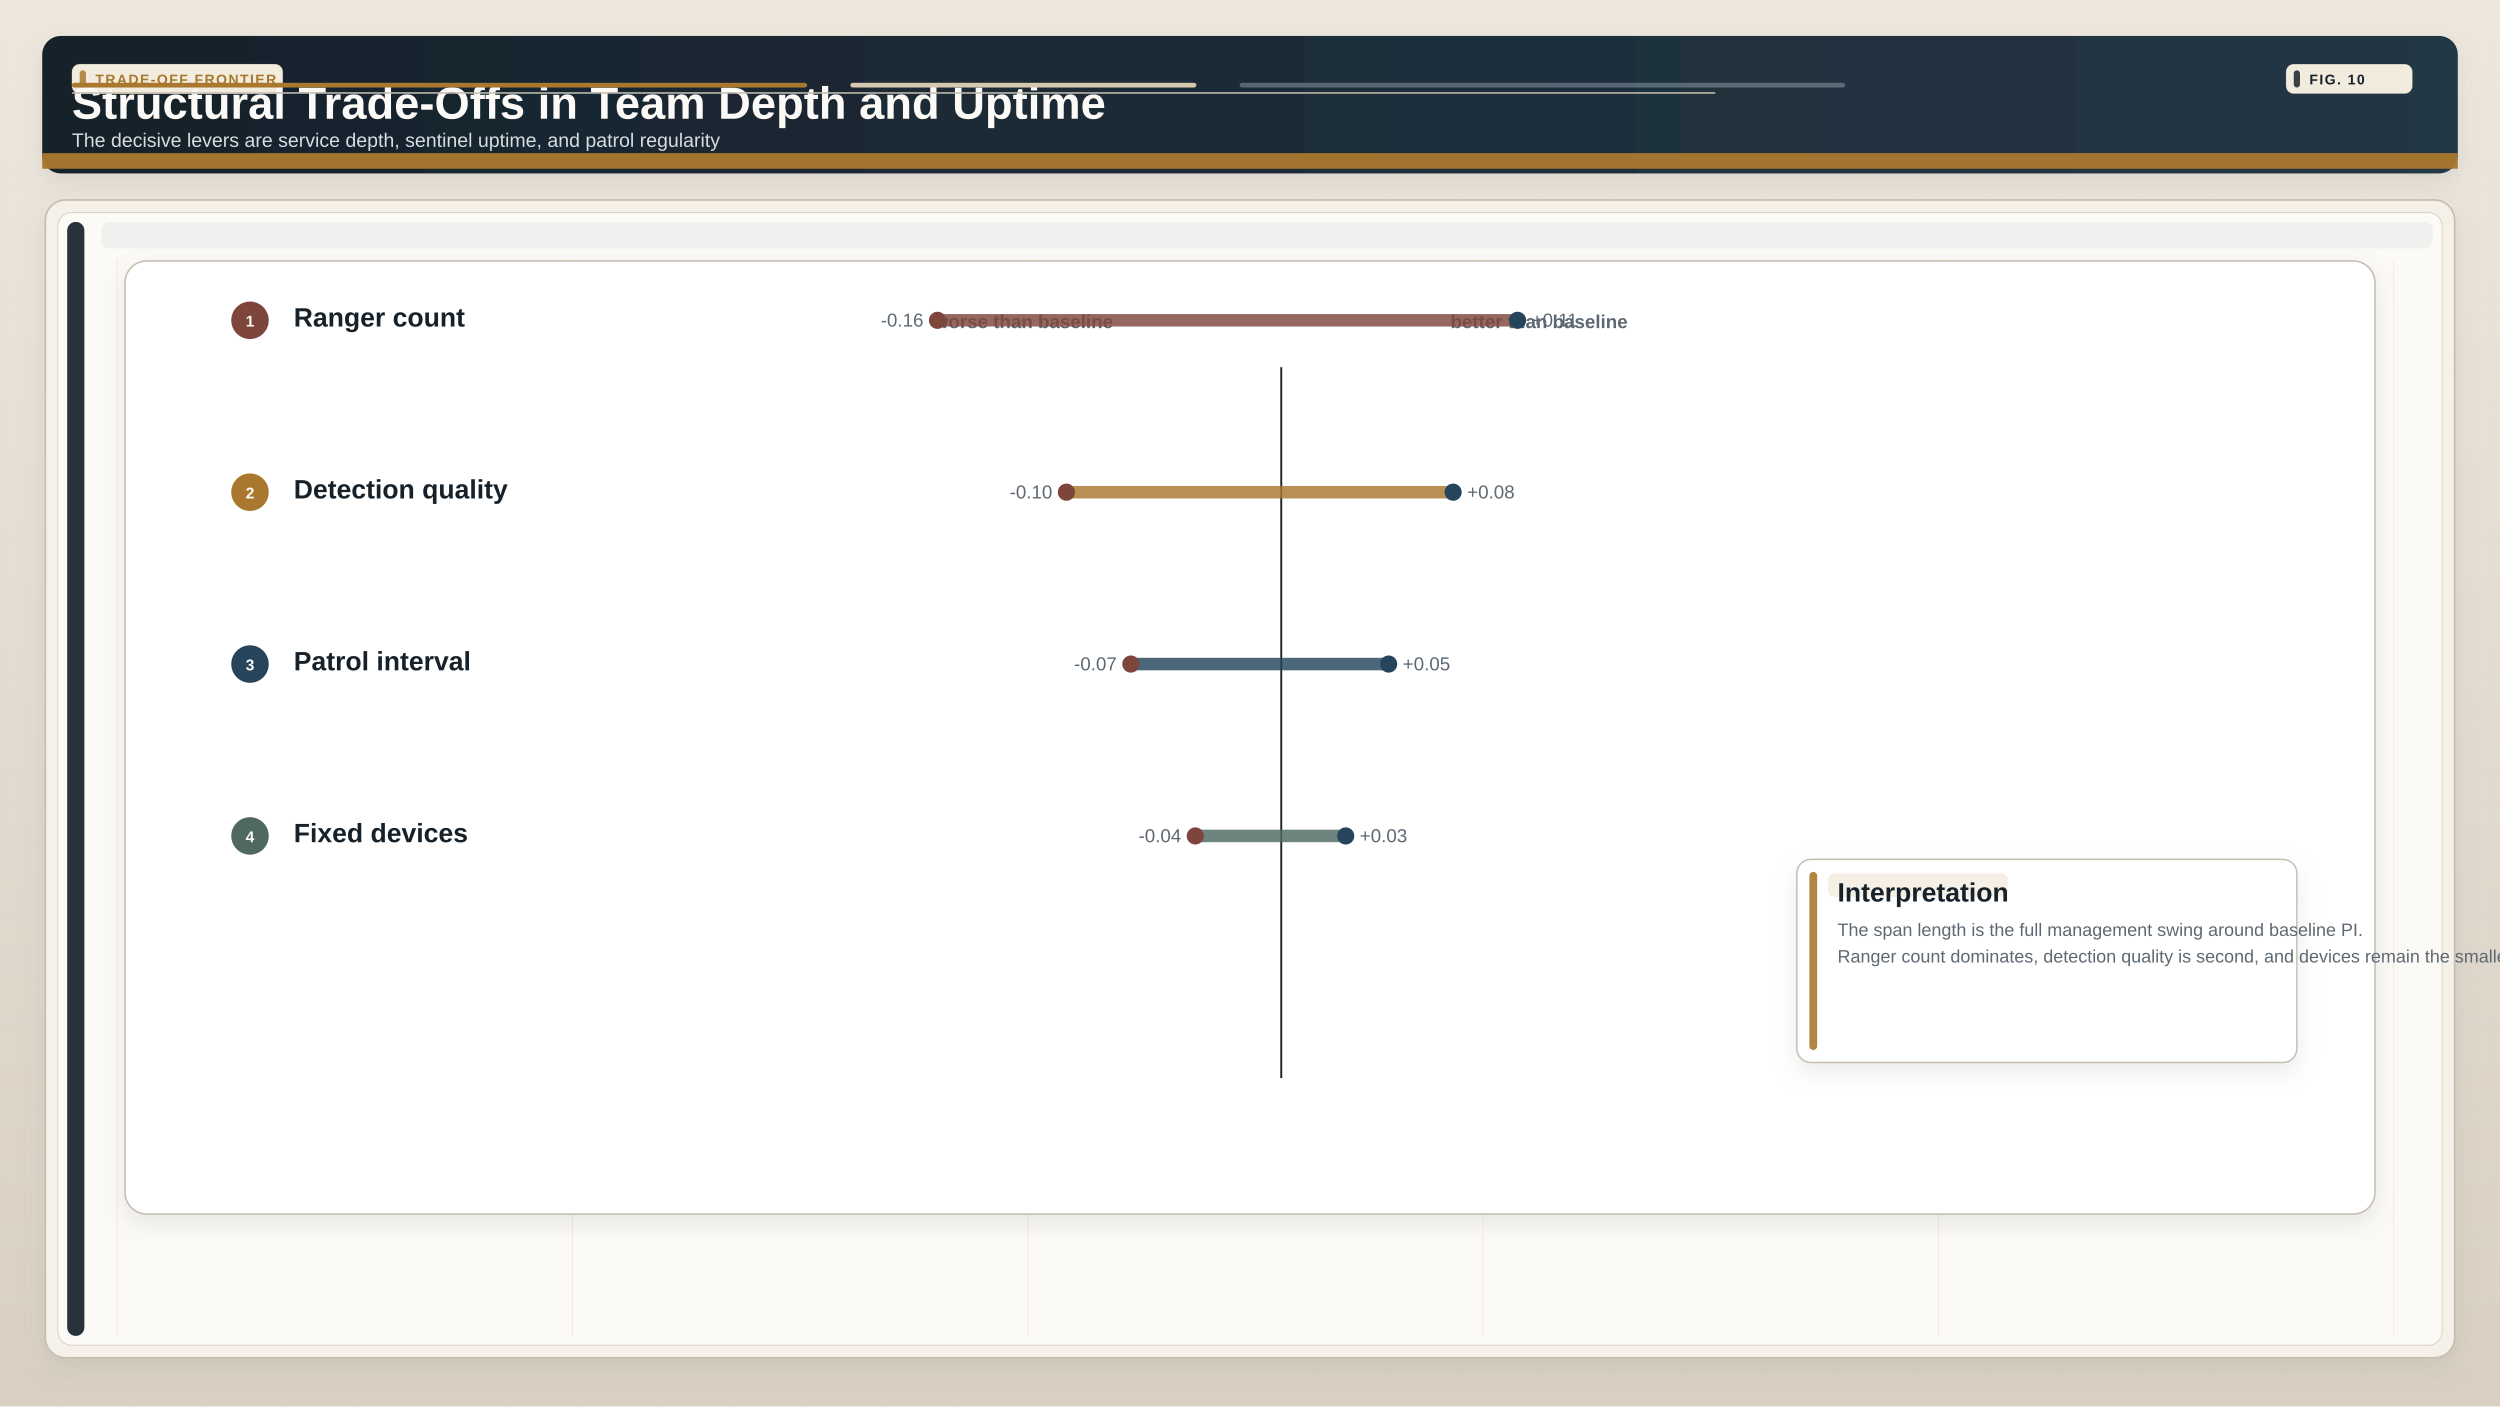
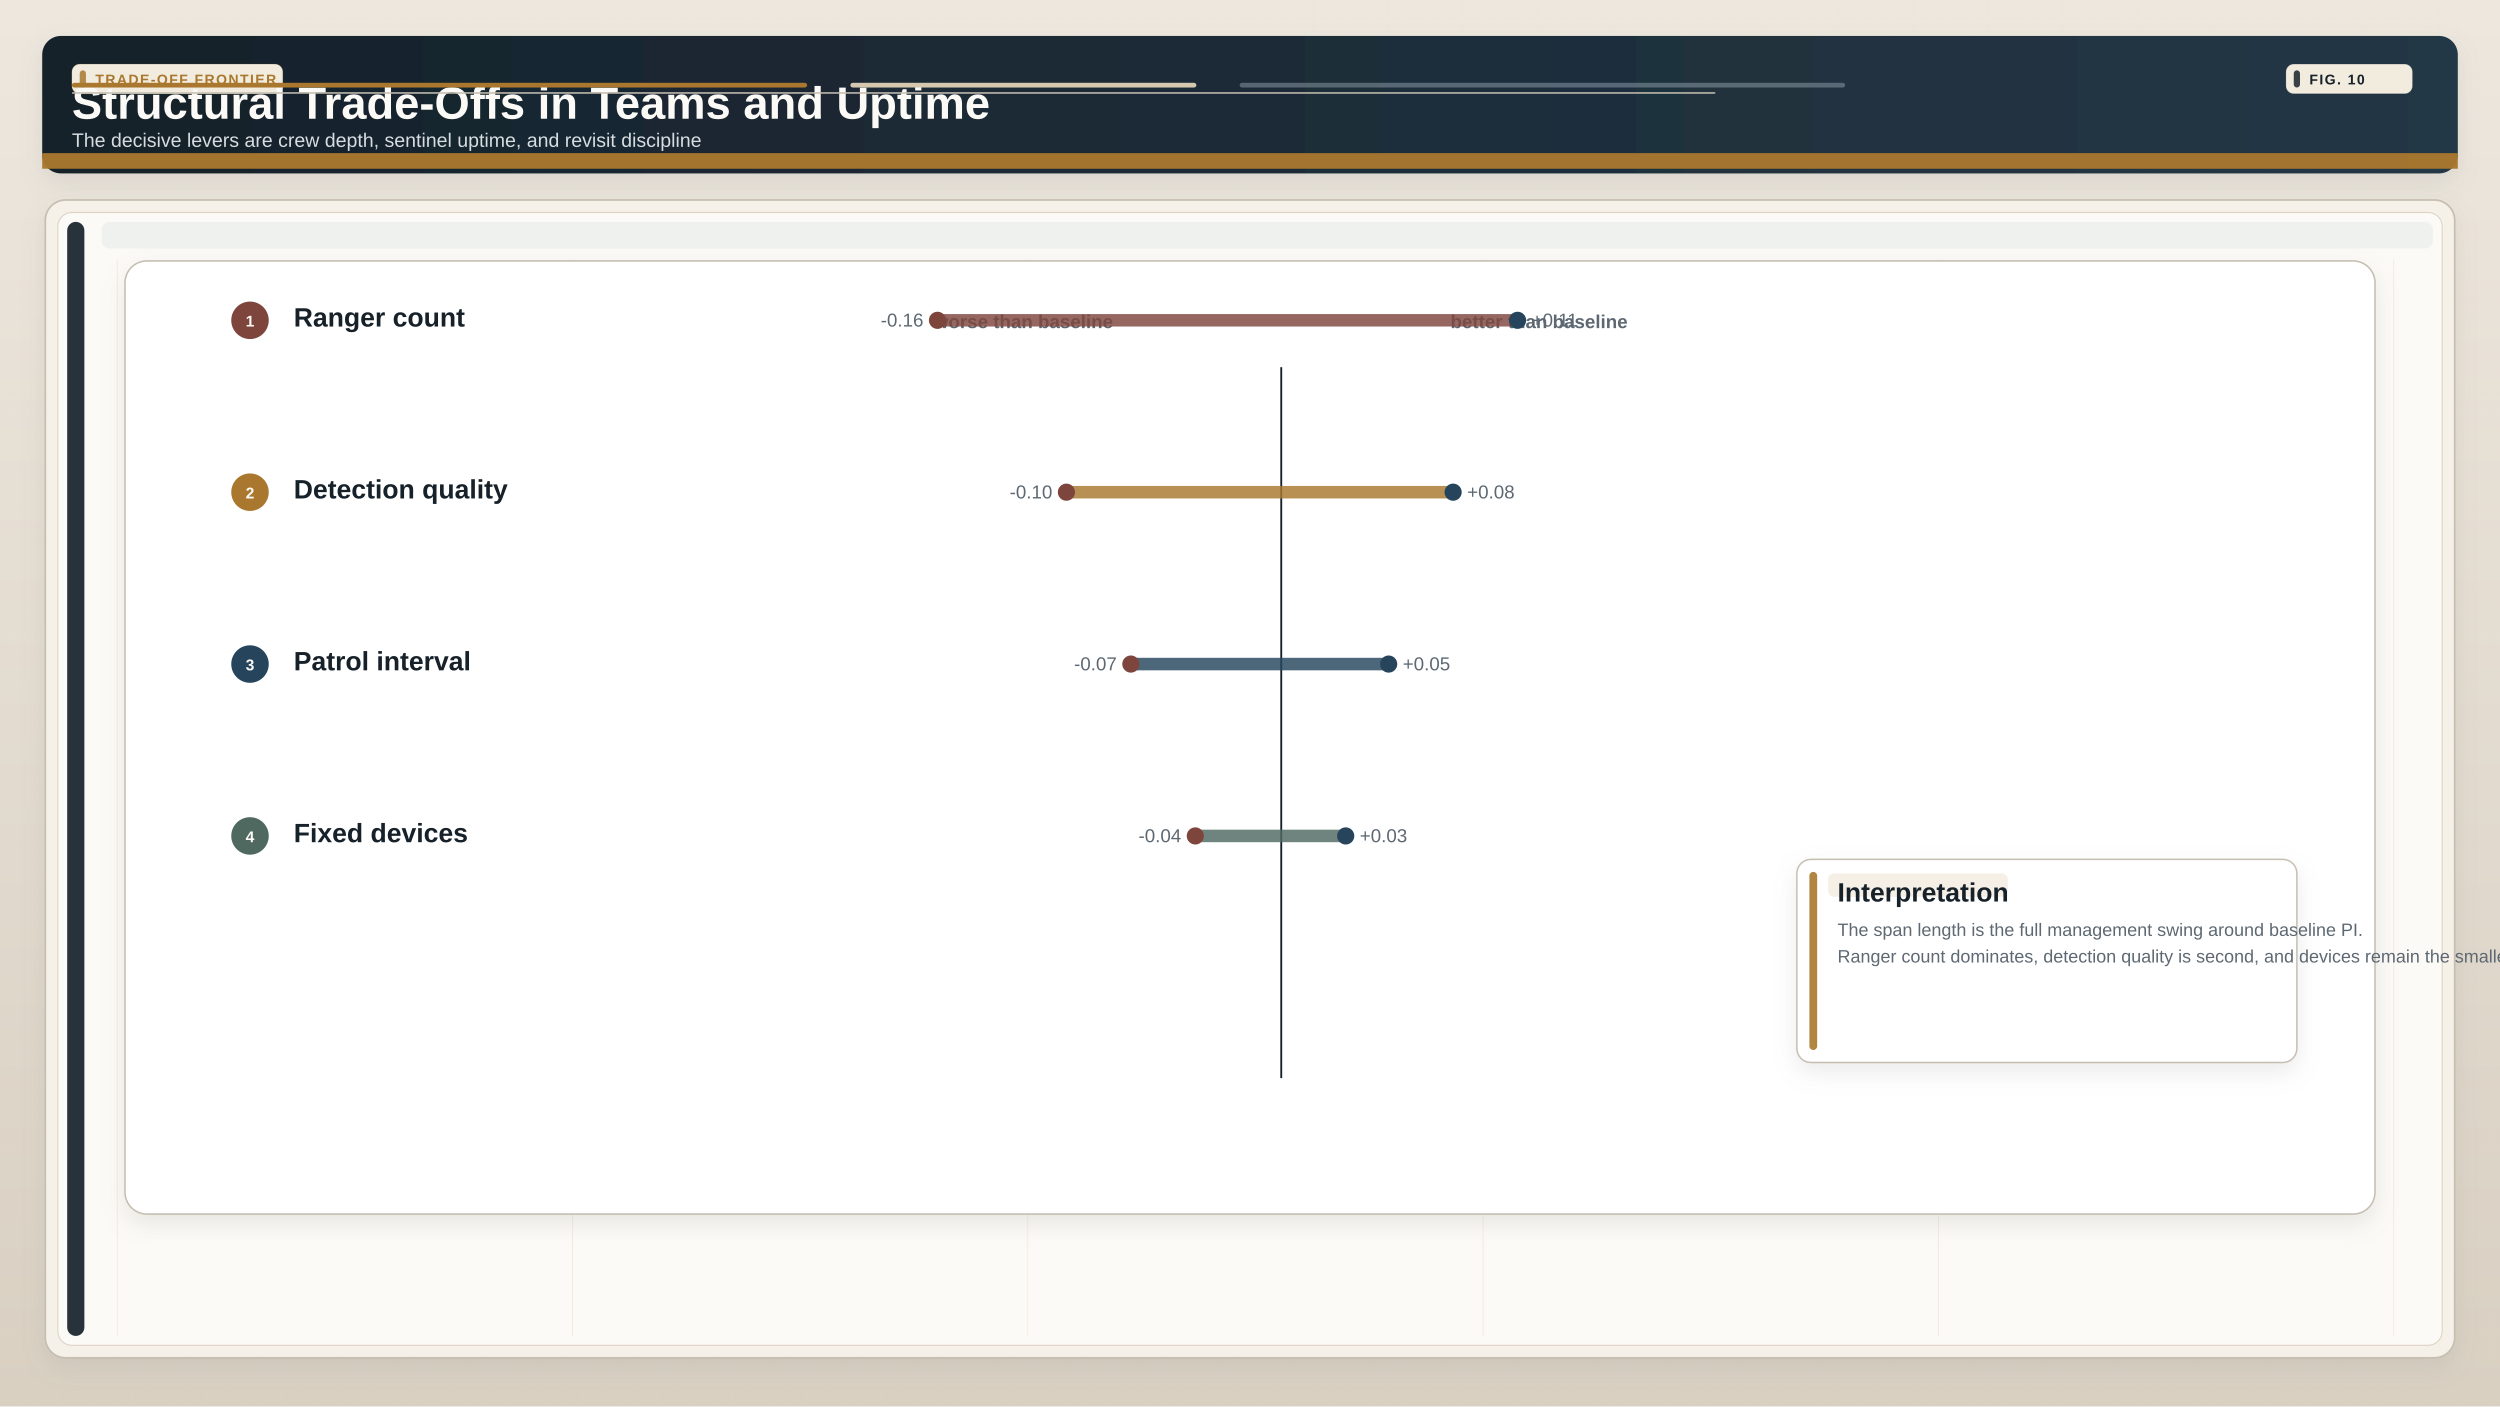
<svg xmlns="http://www.w3.org/2000/svg" viewBox="0 0 3200 1800" width="3200" height="1800">
  <defs>
    <linearGradient id="pageBg" x1="0" y1="0" x2="0" y2="1">
      <stop offset="0%" stop-color="#ede7de" />
      <stop offset="100%" stop-color="#d9d0c2" />
    </linearGradient>
    <linearGradient id="headBg" x1="0" y1="0" x2="1" y2="0">
      <stop offset="0%" stop-color="#16212a" />
      <stop offset="100%" stop-color="#243746" />
    </linearGradient>
    <pattern id="paperGrid" width="24" height="24" patternUnits="userSpaceOnUse">
      <path d="M 24 0 L 0 0 0 24" fill="none" stroke="#ddd3c3" stroke-width="0.8" opacity="0.32" />
    </pattern>
    <filter id="shadow" x="-20%" y="-20%" width="140%" height="140%">
      <feDropShadow dx="0" dy="12" stdDeviation="14" flood-color="#8c948f" flood-opacity="0.18" />
    </filter>
  </defs>
  <rect x="0" y="0" width="3200" height="1800" fill="url(#pageBg)" />
  <rect x="0" y="0" width="3200" height="1800" fill="url(#paperGrid)" opacity="0.42" />
  <rect x="54" y="46" width="3092" height="176" rx="24" fill="url(#headBg)" filter="url(#shadow)" />
  <rect x="54" y="196" width="3092" height="20" fill="#a9782e" opacity="0.95" />
  <rect x="92" y="82" width="270" height="38" rx="10" fill="#f2ecdf" stroke="#a9782e" stroke-opacity="0.15" stroke-width="1.2" />
  <rect x="102" y="90" width="8" height="22" rx="4" fill="#a9782e" opacity="0.84" />
  <text x="122" y="108" font-family="Helvetica Neue, Arial, sans-serif" font-size="18" font-weight="700" letter-spacing="1.8" fill="#a9782e">TRADE-OFF FRONTIER</text>
  <rect x="2926" y="82" width="162" height="38" rx="10" fill="#f2ecdf" stroke="#16212a" stroke-opacity="0.15" stroke-width="1.2" />
  <rect x="2936" y="90" width="8" height="22" rx="4" fill="#16212a" opacity="0.84" />
  <text x="2956" y="108" font-family="Helvetica Neue, Arial, sans-serif" font-size="18" font-weight="700" letter-spacing="1.8" fill="#16212a">FIG. 10</text>
-   <text x="92" y="152" font-family="Helvetica Neue, Arial, sans-serif" font-size="58" font-weight="700" fill="#fcfaf6">Structural Trade-Offs in Team Depth and Uptime</text>
-   <text x="92" y="188" font-family="Helvetica Neue, Arial, sans-serif" font-size="25" fill="#d7dde0">The decisive levers are service depth, sentinel uptime, and patrol regularity</text>
+   <text x="92" y="152" font-family="Helvetica Neue, Arial, sans-serif" font-size="58" font-weight="700" fill="#fcfaf6">Structural Trade-Offs in Teams and Uptime</text>
+   <text x="92" y="188" font-family="Helvetica Neue, Arial, sans-serif" font-size="25" fill="#d7dde0">The decisive levers are crew depth, sentinel uptime, and revisit discipline</text>
  <rect x="92" y="106" width="941.12" height="6" rx="3" fill="#a9782e" />
  <rect x="1088.48" y="106" width="442.88" height="6" rx="3" fill="#d5c8ae" />
  <rect x="1586.72" y="106" width="775.04" height="6" rx="3" fill="#8796a2" opacity="0.55" />
  <rect x="92" y="118" width="2103.68" height="2" rx="1" fill="#c5beb1" />
  <rect x="58" y="256" width="3084" height="1482" rx="26" fill="#f5f0e8" stroke="#c5beb1" stroke-width="2.2" filter="url(#shadow)" />
  <rect x="74" y="272" width="3052" height="1450" rx="18" fill="#fcfaf6" stroke="#ddd3c5" stroke-width="1.4" />
  <rect x="86" y="284" width="22" height="1426" rx="11" fill="#16212a" opacity="0.92" />
  <rect x="130" y="284" width="2984" height="34" rx="10" fill="#eef1ed" />
  <line x1="150" y1="332" x2="150" y2="1710" stroke="#efe7da" stroke-width="1" />
  <line x1="732.8" y1="332" x2="732.8" y2="1710" stroke="#efe7da" stroke-width="1" />
  <line x1="1315.6" y1="332" x2="1315.6" y2="1710" stroke="#efe7da" stroke-width="1" />
  <line x1="1898.4" y1="332" x2="1898.4" y2="1710" stroke="#efe7da" stroke-width="1" />
  <line x1="2481.2" y1="332" x2="2481.2" y2="1710" stroke="#efe7da" stroke-width="1" />
  <line x1="3064" y1="332" x2="3064" y2="1710" stroke="#efe7da" stroke-width="1" />
  <rect x="160" y="334" width="2880" height="1220" rx="28" fill="#ffffff" stroke="#c5beb1" stroke-width="2" filter="url(#shadow)" />
  <line x1="1640" y1="470" x2="1640" y2="1380" stroke="#16212a" stroke-width="2.4" />
  <text x="1310" y="420" text-anchor="middle" font-family="Helvetica Neue, Arial, sans-serif" font-size="24" font-weight="700" fill="#5d6872">worse than baseline</text>
  <text x="1970" y="420" text-anchor="middle" font-family="Helvetica Neue, Arial, sans-serif" font-size="24" font-weight="700" fill="#5d6872">better than baseline</text>
  <circle cx="320" cy="410" r="24" fill="#7e453d" />
  <text x="320" y="418" text-anchor="middle" font-family="Helvetica Neue, Arial, sans-serif" font-size="20" font-weight="700" fill="#fcfaf6">1</text>
  <text x="376" y="418" font-family="Helvetica Neue, Arial, sans-serif" font-size="34" font-weight="700" fill="#16212a">Ranger count</text>
  <line x1="1200" y1="410" x2="1942.5" y2="410" stroke="#7e453d" stroke-width="16" stroke-linecap="round" opacity="0.82" />
  <circle cx="1200" cy="410" r="11" fill="#7e453d" />
  <circle cx="1942.5" cy="410" r="11" fill="#26455d" />
  <text x="1182" y="418" text-anchor="end" font-family="Helvetica Neue, Arial, sans-serif" font-size="24" fill="#5d6872">-0.16</text>
  <text x="1960.5" y="418" font-family="Helvetica Neue, Arial, sans-serif" font-size="24" fill="#5d6872">+0.11</text>
  <circle cx="320" cy="630" r="24" fill="#a9782e" />
  <text x="320" y="638" text-anchor="middle" font-family="Helvetica Neue, Arial, sans-serif" font-size="20" font-weight="700" fill="#fcfaf6">2</text>
  <text x="376" y="638" font-family="Helvetica Neue, Arial, sans-serif" font-size="34" font-weight="700" fill="#16212a">Detection quality</text>
  <line x1="1365" y1="630" x2="1860" y2="630" stroke="#a9782e" stroke-width="16" stroke-linecap="round" opacity="0.82" />
  <circle cx="1365" cy="630" r="11" fill="#7e453d" />
  <circle cx="1860" cy="630" r="11" fill="#26455d" />
  <text x="1347" y="638" text-anchor="end" font-family="Helvetica Neue, Arial, sans-serif" font-size="24" fill="#5d6872">-0.10</text>
  <text x="1878" y="638" font-family="Helvetica Neue, Arial, sans-serif" font-size="24" fill="#5d6872">+0.08</text>
  <circle cx="320" cy="850" r="24" fill="#26455d" />
  <text x="320" y="858" text-anchor="middle" font-family="Helvetica Neue, Arial, sans-serif" font-size="20" font-weight="700" fill="#fcfaf6">3</text>
  <text x="376" y="858" font-family="Helvetica Neue, Arial, sans-serif" font-size="34" font-weight="700" fill="#16212a">Patrol interval</text>
  <line x1="1447.5" y1="850" x2="1777.5" y2="850" stroke="#26455d" stroke-width="16" stroke-linecap="round" opacity="0.82" />
  <circle cx="1447.5" cy="850" r="11" fill="#7e453d" />
  <circle cx="1777.5" cy="850" r="11" fill="#26455d" />
  <text x="1429.5" y="858" text-anchor="end" font-family="Helvetica Neue, Arial, sans-serif" font-size="24" fill="#5d6872">-0.07</text>
  <text x="1795.5" y="858" font-family="Helvetica Neue, Arial, sans-serif" font-size="24" fill="#5d6872">+0.05</text>
  <circle cx="320" cy="1070" r="24" fill="#4f6961" />
  <text x="320" y="1078" text-anchor="middle" font-family="Helvetica Neue, Arial, sans-serif" font-size="20" font-weight="700" fill="#fcfaf6">4</text>
  <text x="376" y="1078" font-family="Helvetica Neue, Arial, sans-serif" font-size="34" font-weight="700" fill="#16212a">Fixed devices</text>
  <line x1="1530" y1="1070" x2="1722.5" y2="1070" stroke="#4f6961" stroke-width="16" stroke-linecap="round" opacity="0.82" />
  <circle cx="1530" cy="1070" r="11" fill="#7e453d" />
  <circle cx="1722.5" cy="1070" r="11" fill="#26455d" />
  <text x="1512" y="1078" text-anchor="end" font-family="Helvetica Neue, Arial, sans-serif" font-size="24" fill="#5d6872">-0.04</text>
  <text x="1740.5" y="1078" font-family="Helvetica Neue, Arial, sans-serif" font-size="24" fill="#5d6872">+0.03</text>
  <rect x="2300" y="1100" width="640" height="260" rx="18" fill="#ffffff" stroke="#c5beb1" stroke-width="1.9" filter="url(#shadow)" />
  <rect x="2316" y="1116" width="10" height="228" rx="5" fill="#a9782e" opacity="0.9" />
  <rect x="2340" y="1118" width="230" height="30" rx="8" fill="#a9782e" fill-opacity="0.12" />
  <text x="2352" y="1154" font-family="Helvetica Neue, Arial, sans-serif" font-size="34" font-weight="700" fill="#16212a">Interpretation</text>
  <text x="2352" y="1198" font-family="Helvetica Neue, Arial, sans-serif" font-size="23" fill="#5d6872">The span length is the full management swing around baseline PI.</text>
  <text x="2352" y="1232" font-family="Helvetica Neue, Arial, sans-serif" font-size="23" fill="#5d6872">Ranger count dominates, detection quality is second, and devices remain the smallest lever.</text>
</svg>
